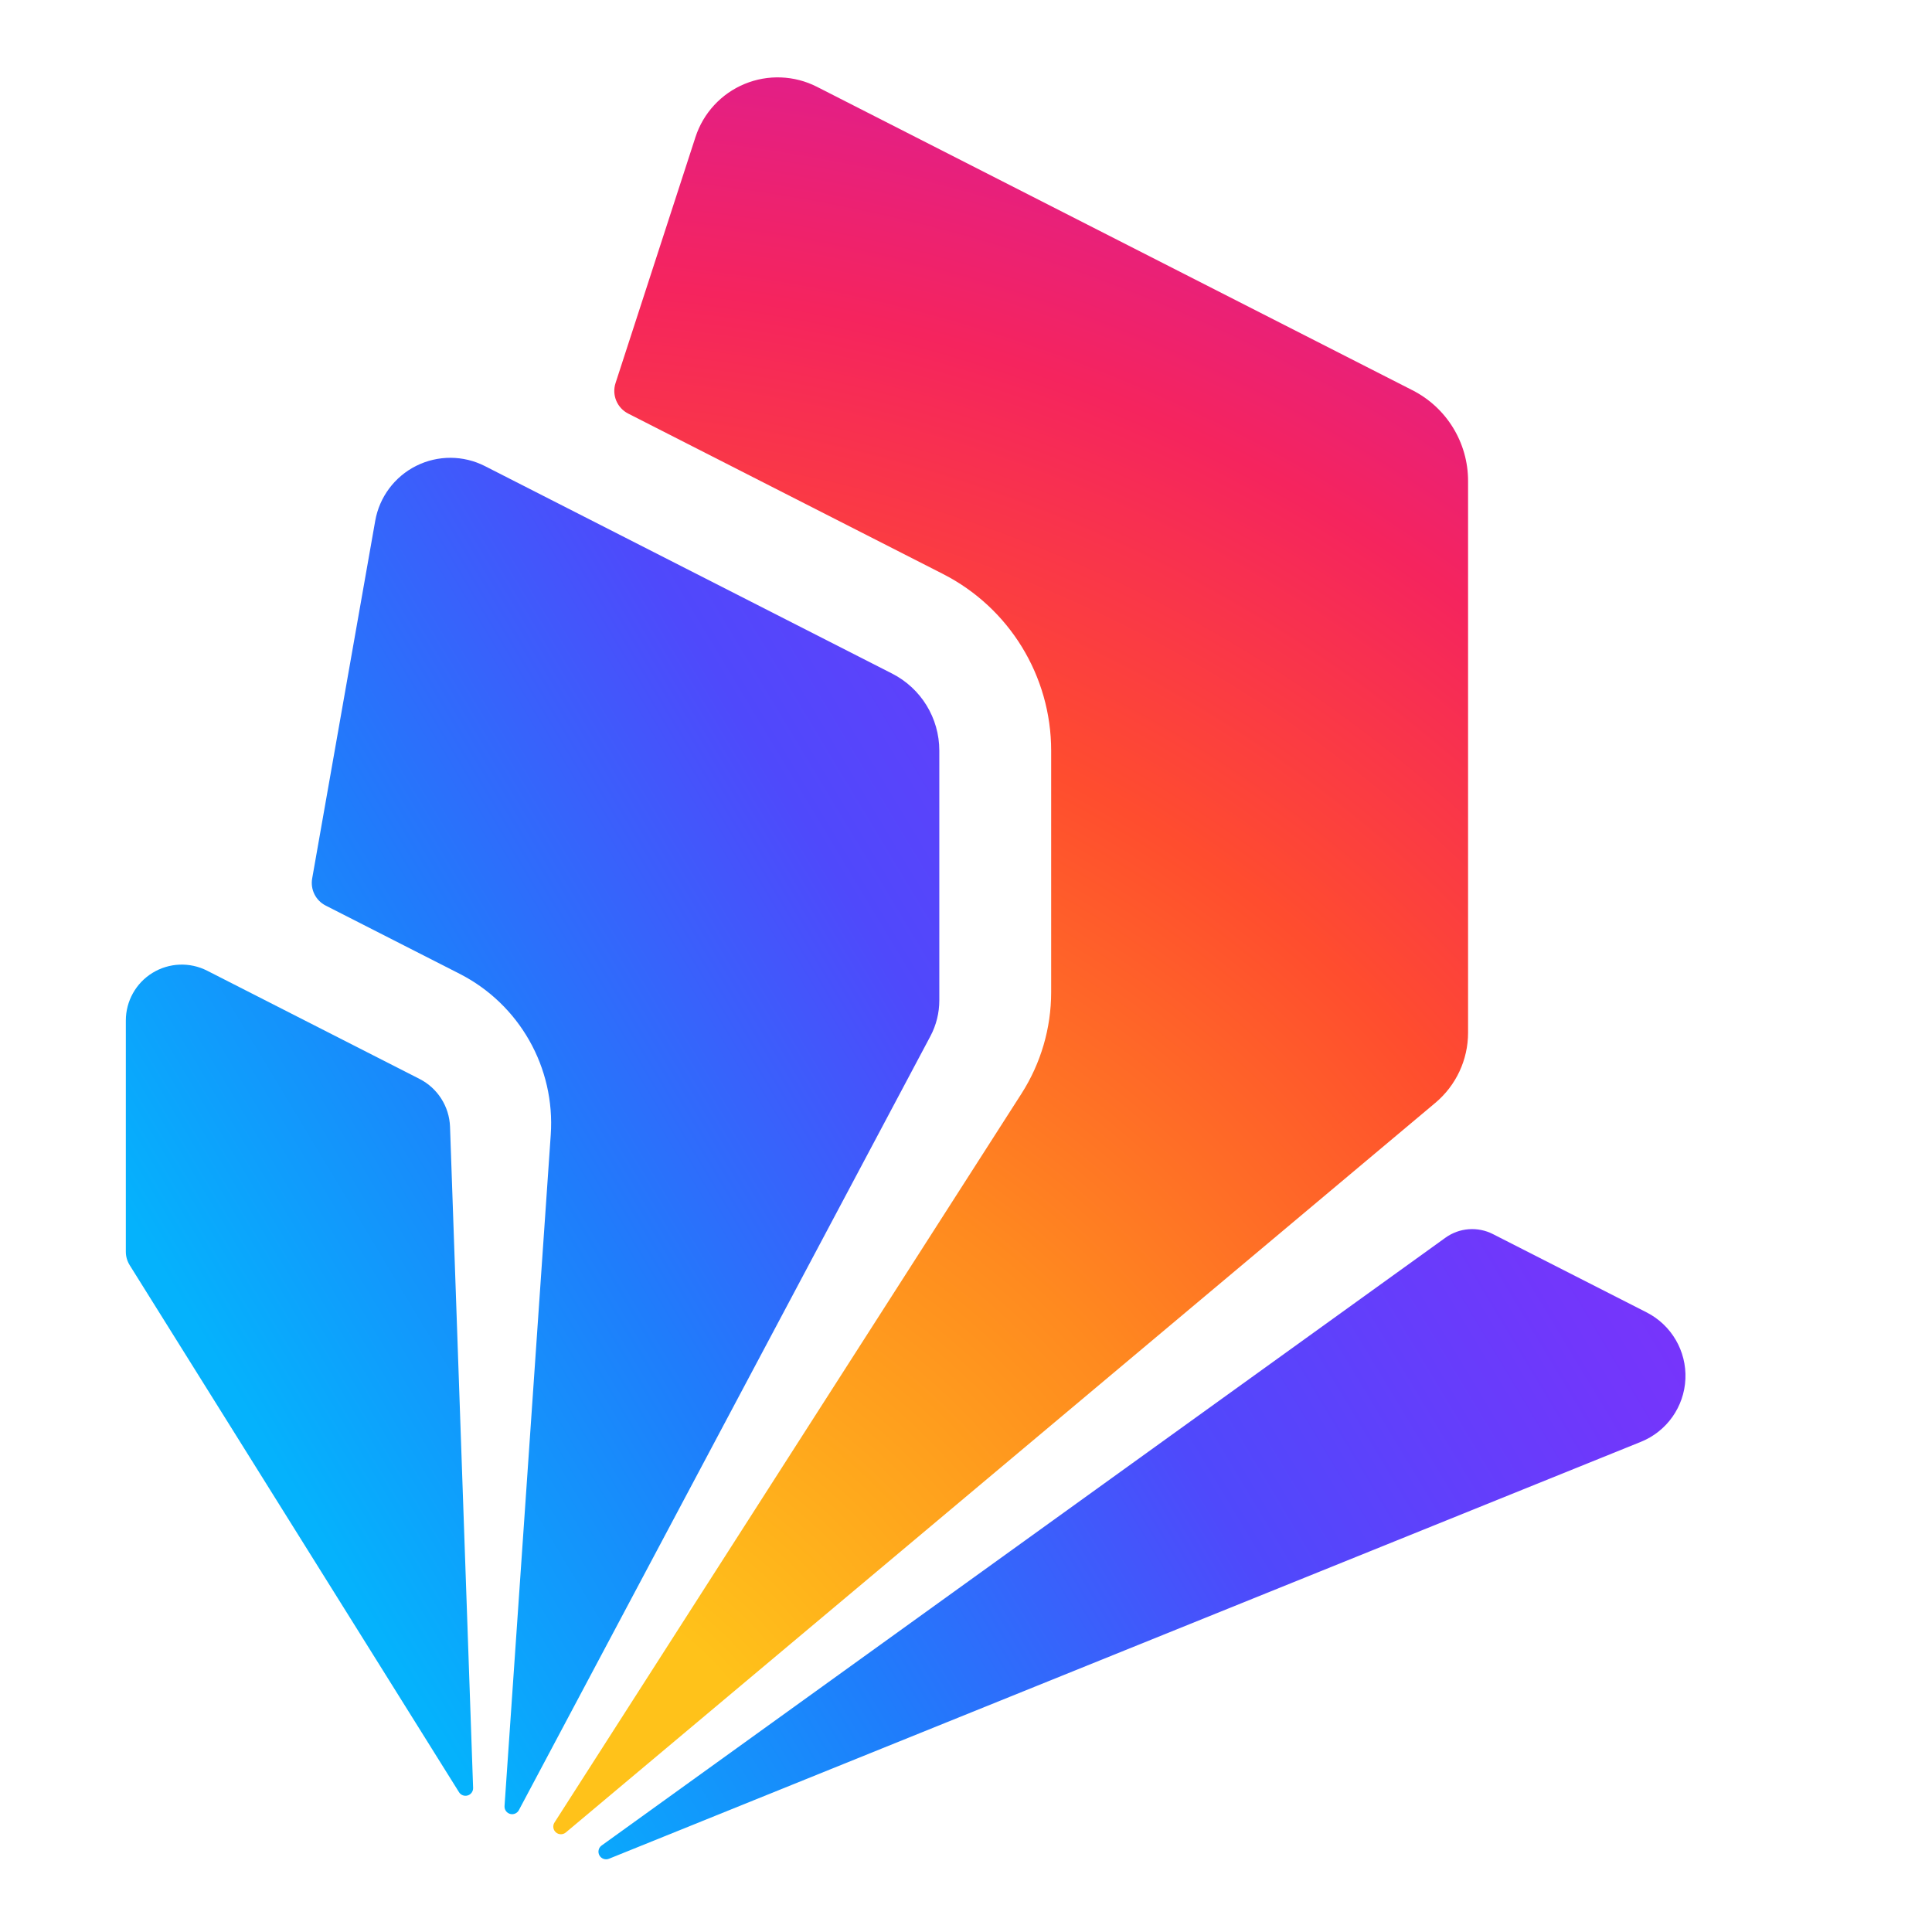
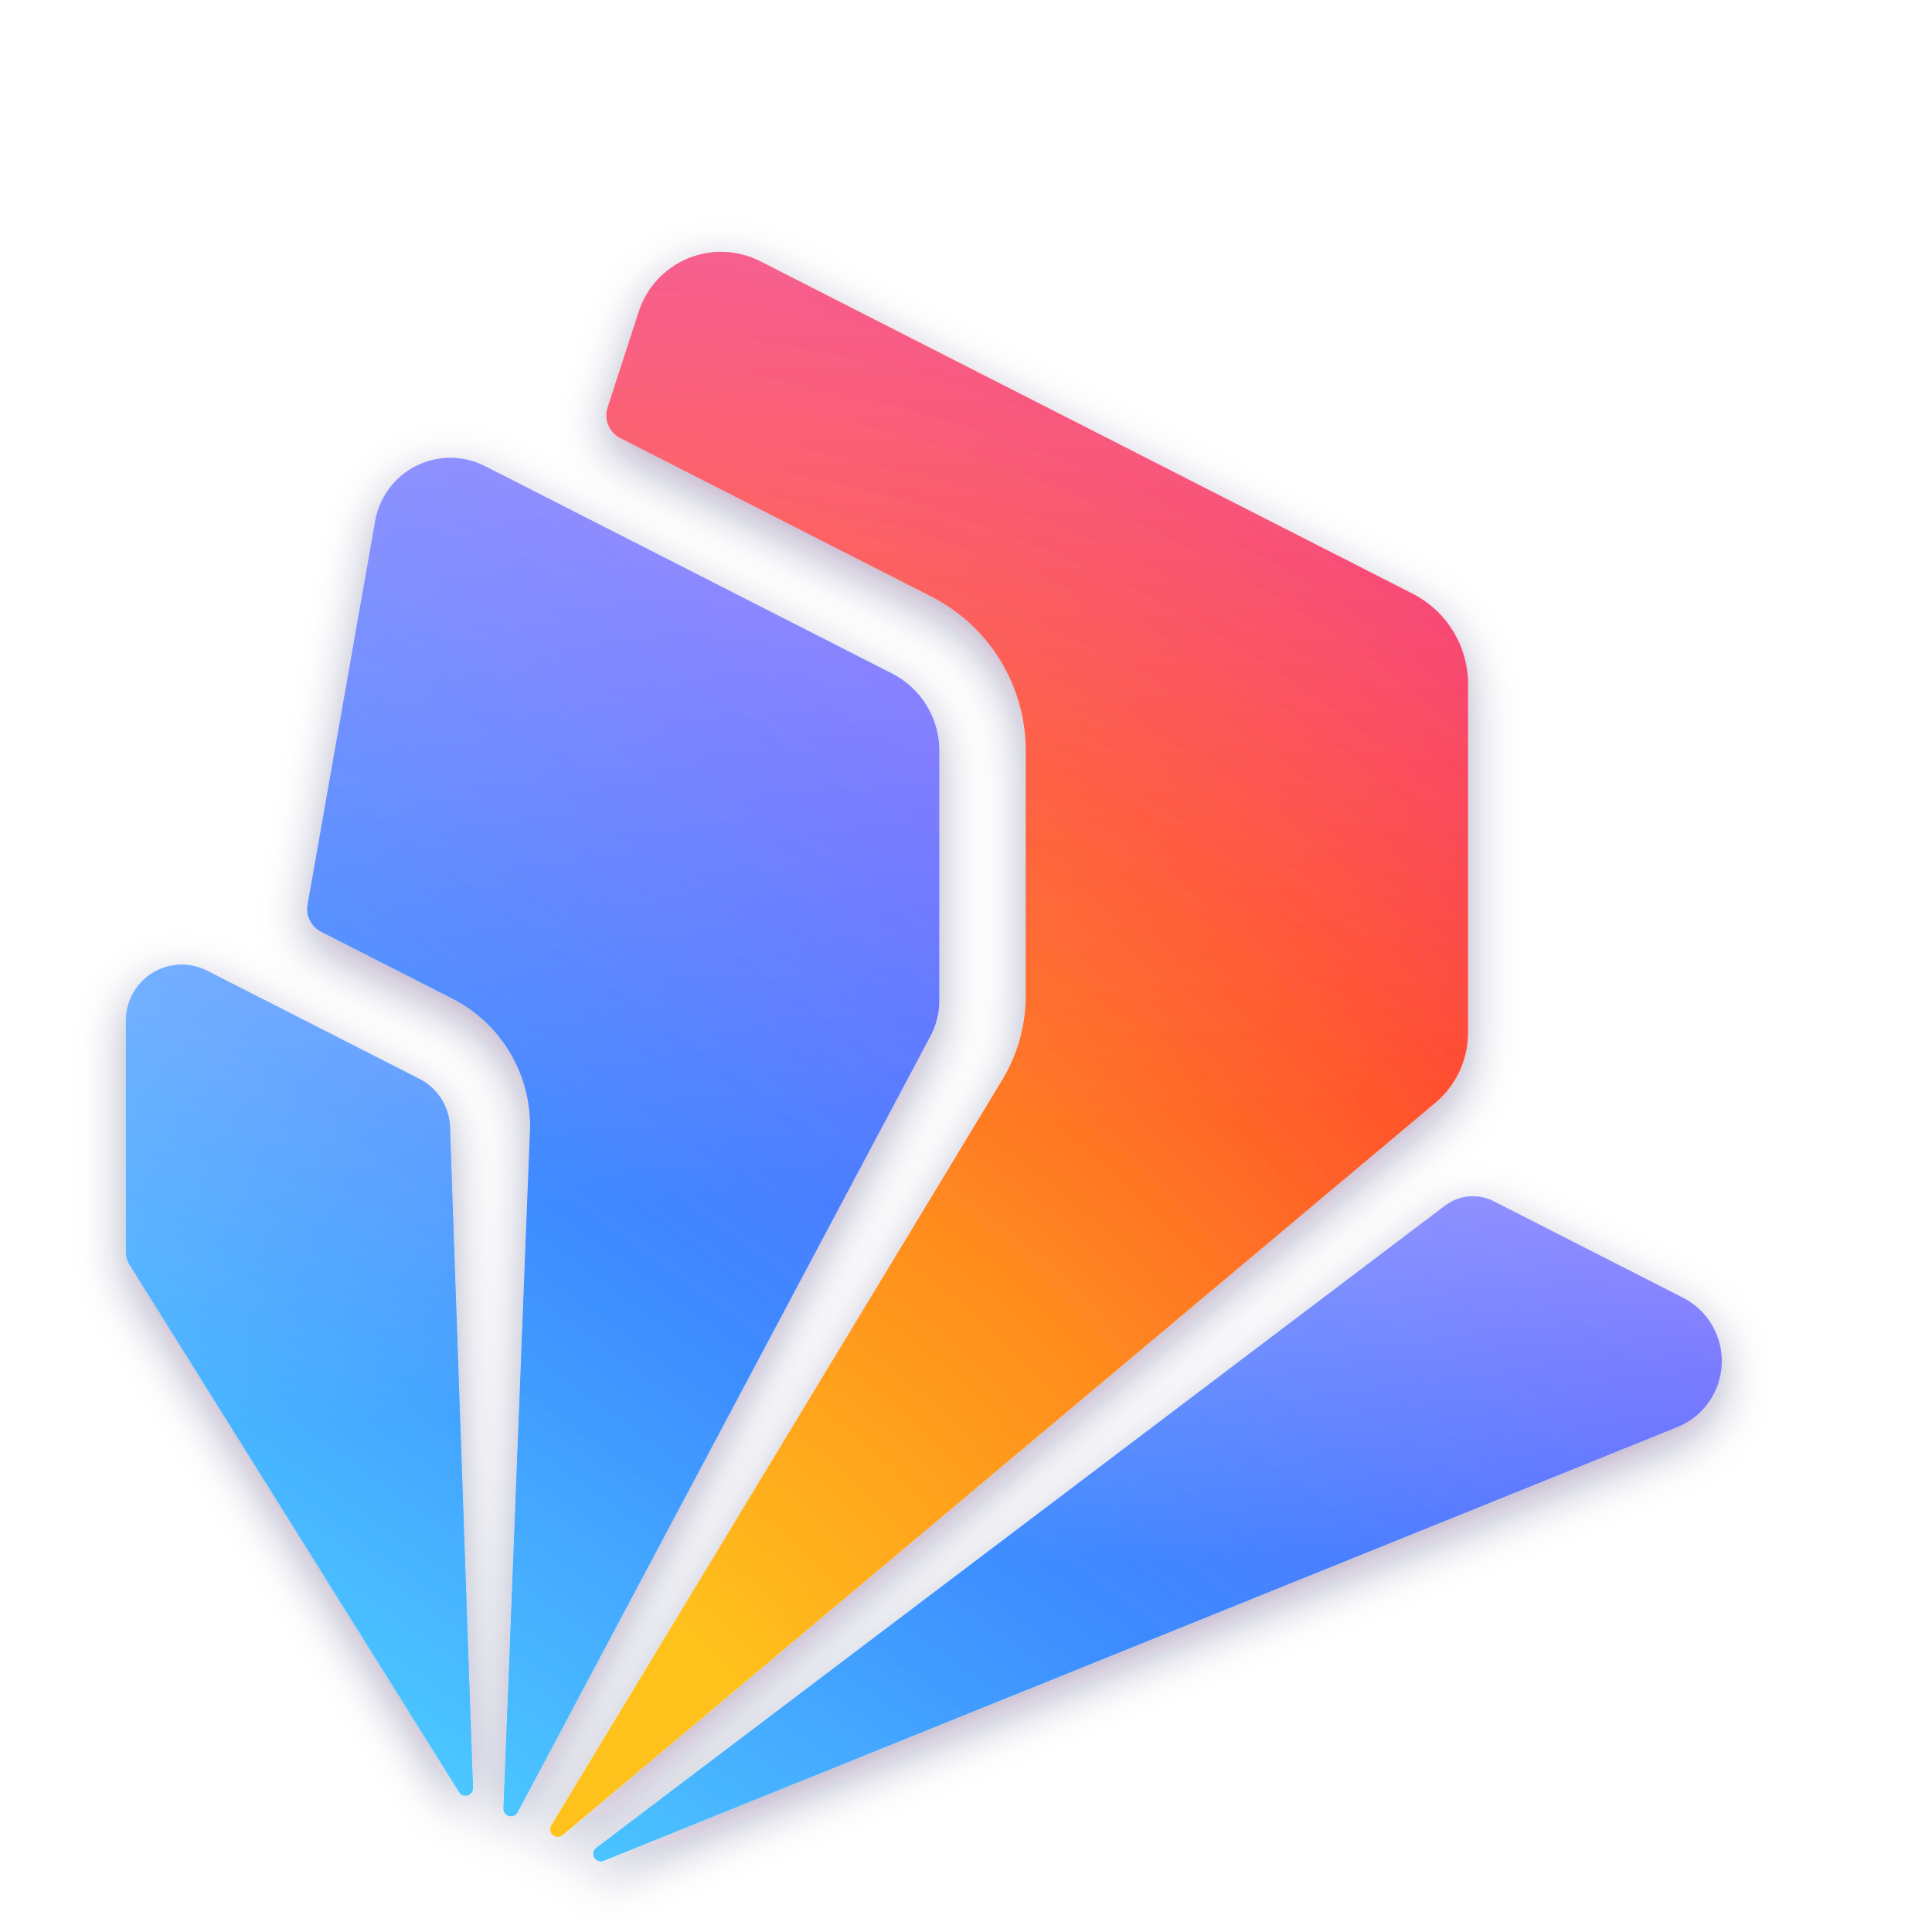
<svg xmlns="http://www.w3.org/2000/svg" viewBox="0 0 760 760" role="img" aria-label="Deckle, recording">
  <defs>
-     <linearGradient id="rest" gradientUnits="userSpaceOnUse" x1="201.5" y1="729.5" x2="730.5" y2="411.5">
-       <stop offset="0" stop-color="#05B2FC" />
-       <stop offset="0.25" stop-color="#1F7DFB" />
-       <stop offset="0.5" stop-color="#4F49FB" />
-       <stop offset="0.75" stop-color="#7137FB" />
-       <stop offset="1" stop-color="#8A2EFB" />
+     <linearGradient id="rest" gradientUnits="userSpaceOnUse" x1="201.5" y1="729.5" x2="700.5" y2="40.5">
+       <stop offset="0" stop-color="#4CC9FF" />
+       <stop offset="0.25" stop-color="#3D8BFF" />
+       <stop offset="0.5" stop-color="#6366FF" />
+       <stop offset="0.75" stop-color="#8B5CFF" />
+       <stop offset="1" stop-color="#A974FF" />
    </linearGradient>
    <radialGradient id="ember" gradientUnits="userSpaceOnUse" cx="201.5" cy="729.5" r="720">
      <stop offset="0.15" stop-color="#FFC21A" />
      <stop offset="0.42" stop-color="#FF8A1F" />
      <stop offset="0.66" stop-color="#FF4D2E" />
      <stop offset="0.86" stop-color="#F5245E" />
      <stop offset="1" stop-color="#E01E8C" />
    </radialGradient>
+     <linearGradient id="sheen" x1="0" y1="0" x2="0" y2="1">
+       <stop offset="0" stop-color="#fff" stop-opacity="0.28" />
+       <stop offset="0.55" stop-color="#fff" stop-opacity="0" />
+     </linearGradient>
+     <filter id="shadow" x="-20%" y="-20%" width="140%" height="140%">
+       <feDropShadow dx="0" dy="6" stdDeviation="9" flood-color="#1A0B4D" flood-opacity="0.32" />
+     </filter>
  </defs>
-   <path id="blade-a" d="M273.58 53.93A34 34 0 0 1 321.35 34.14L555.66 153.53A40 40 0 0 1 577.5 189.17L577.5 406.25A36 36 0 0 1 564.64 433.82L222.56 720.86A3 3 0 0 1 218.11 716.95L401.81 430.23A74 74 0 0 0 413.5 390.31L413.5 295.27A78 78 0 0 0 370.91 225.77L247.11 162.69A10 10 0 0 1 242.14 150.69Z" fill="url(#ember)" />
-   <path id="blade-b" d="M147.6 204.89A30 30 0 0 1 190.77 183.36L350.94 264.97A34 34 0 0 1 369.5 295.27L369.5 393.54A30 30 0 0 1 365.99 407.62L204.11 712.07A3 3 0 0 1 198.47 710.46L216.65 446.39A66 66 0 0 0 180.77 383.05L128.1 356.22A10 10 0 0 1 122.8 345.57Z" fill="url(#rest)" />
-   <path id="blade-d" d="M49.5 401.45A22 22 0 0 1 81.49 381.85L165.03 424.42A22 22 0 0 1 177.03 443.25L186.11 703.31A3 3 0 0 1 180.57 705.01L51.02 497.69A10 10 0 0 1 49.5 492.39Z" fill="url(#rest)" />
-   <path id="blade-e" d="M568.59 486.89A18 18 0 0 1 587.28 485.46L647.74 516.26A28 28 0 0 1 645.51 567.17L239.54 731.19A3 3 0 0 1 236.67 725.97Z" fill="url(#rest)" />
+   <g filter="url(#shadow)">
+     <path id="blade-a" d="M251.28 122.57A34 34 0 0 1 299.05 102.78L555.66 233.53A40 40 0 0 1 577.5 269.17L577.5 406.25A36 36 0 0 1 564.64 433.82L221.36 721.87A3 3 0 0 1 216.86 718.02L394.26 424.77A64 64 0 0 0 403.5 391.64L403.5 295.27A68 68 0 0 0 366.37 234.68L243.98 172.32A10 10 0 0 1 239.01 160.32Z" fill="url(#ember)" />
+     <path id="blade-b" d="M147.6 204.89A30 30 0 0 1 190.77 183.36L350.94 264.97A34 34 0 0 1 369.5 295.27L369.5 393.54A30 30 0 0 1 365.99 407.62L203.66 712.91A3 3 0 0 1 198.01 711.39L208.45 444.91A56 56 0 0 0 177.92 392.83L126.29 366.52A10 10 0 0 1 120.98 355.87Z" fill="url(#rest)" />
+     <path id="blade-d" d="M49.5 401.45A22 22 0 0 1 81.49 381.85L165.03 424.42A22 22 0 0 1 177.03 443.25L186.11 703.31A3 3 0 0 1 180.57 705.01L51.02 497.69A10 10 0 0 1 49.5 492.39Z" fill="url(#rest)" />
+     <path id="blade-e" d="M568.51 474.22A18 18 0 0 1 587.54 472.53L662.03 510.48A28 28 0 0 1 659.8 561.39L237.48 732.02A3 3 0 0 1 234.54 726.85Z" fill="url(#rest)" />
+   </g>
+   <path d="M251.28 122.57A34 34 0 0 1 299.05 102.78L555.66 233.53A40 40 0 0 1 577.5 269.17L577.5 406.25A36 36 0 0 1 564.64 433.82L221.36 721.87A3 3 0 0 1 216.86 718.02L394.26 424.77A64 64 0 0 0 403.5 391.64L403.5 295.27A68 68 0 0 0 366.37 234.68L243.98 172.32A10 10 0 0 1 239.01 160.32Z" fill="url(#sheen)" />
+   <path d="M147.6 204.89A30 30 0 0 1 190.77 183.36L350.94 264.97A34 34 0 0 1 369.5 295.27L369.5 393.54A30 30 0 0 1 365.99 407.62L203.66 712.91A3 3 0 0 1 198.01 711.39L208.45 444.91A56 56 0 0 0 177.92 392.83L126.29 366.52A10 10 0 0 1 120.98 355.87Z" fill="url(#sheen)" />
+   <path d="M49.5 401.45A22 22 0 0 1 81.49 381.85L165.03 424.42A22 22 0 0 1 177.03 443.25L186.11 703.31A3 3 0 0 1 180.57 705.01L51.02 497.69A10 10 0 0 1 49.5 492.39Z" fill="url(#sheen)" />
+   <path d="M568.51 474.22A18 18 0 0 1 587.54 472.53L662.03 510.48A28 28 0 0 1 659.8 561.39L237.48 732.02A3 3 0 0 1 234.54 726.85Z" fill="url(#sheen)" />
</svg>
